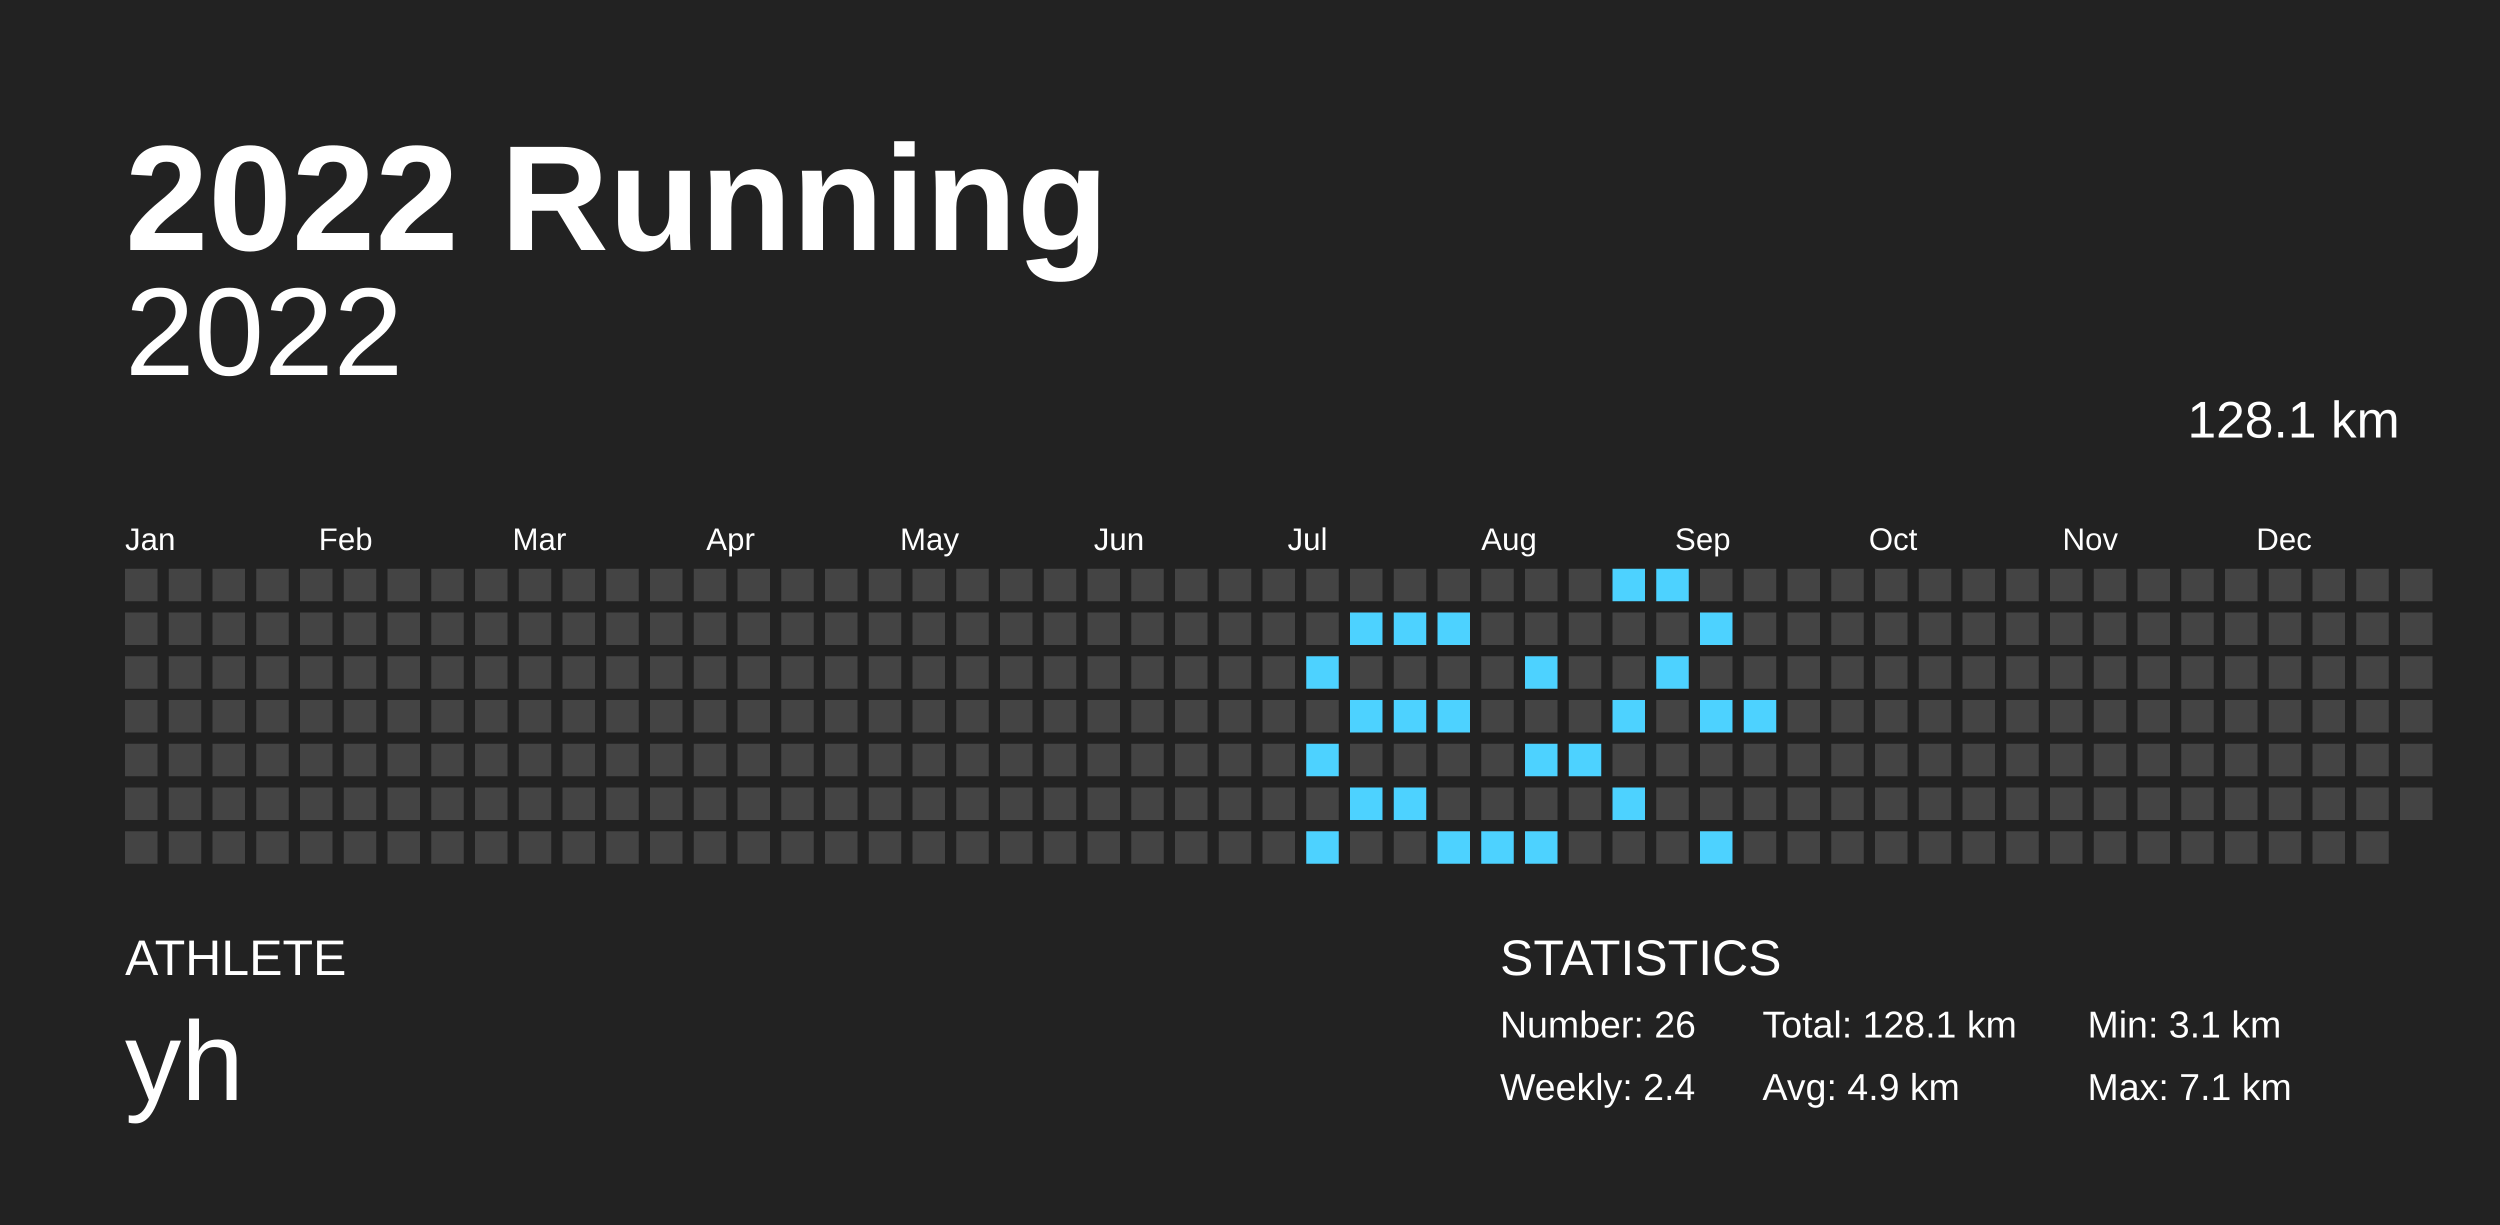
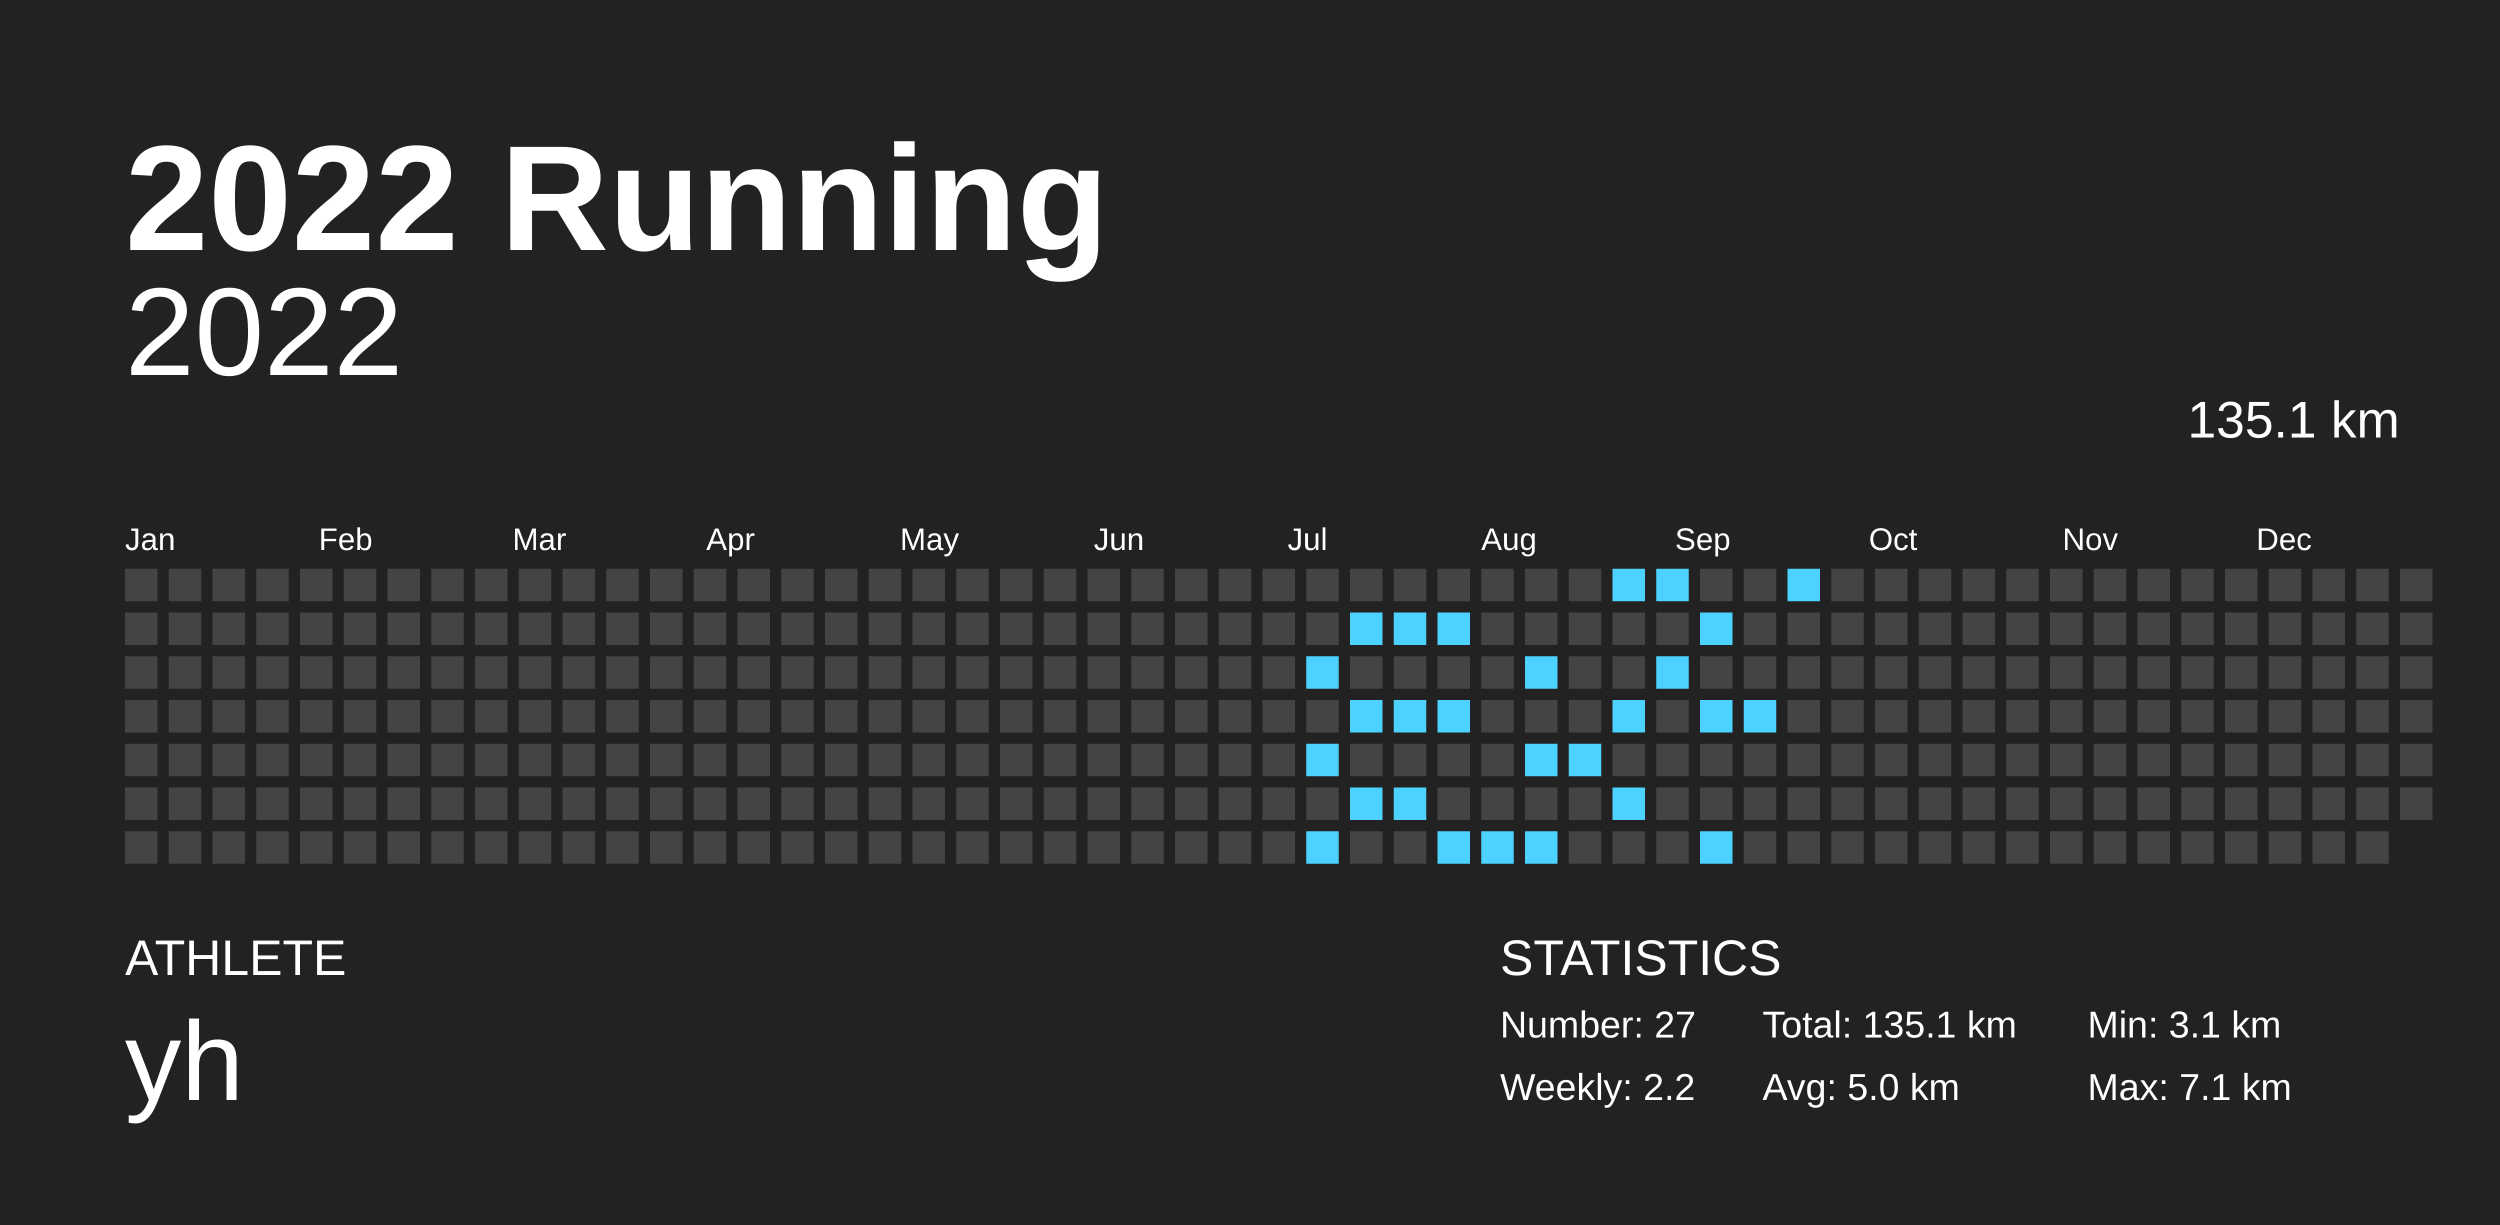
<svg xmlns="http://www.w3.org/2000/svg" baseProfile="full" height="98mm" version="1.1" viewBox="0,0,200,98" width="200mm">
  <defs />
  <rect fill="#222222" height="98" width="200" x="0" y="0" />
  <text fill="#FFFFFF" style="font-size:12px; font-family:Arial; font-weight:bold;" x="10" y="20">2022 Running</text>
  <text fill="#FFFFFF" style="font-size:4px; font-family:Arial" x="10" y="78">ATHLETE</text>
  <text fill="#FFFFFF" style="font-size:9px; font-family:Arial" x="10" y="88">yh</text>
  <text fill="#FFFFFF" style="font-size:4px; font-family:Arial" x="120" y="78">STATISTICS</text>
-   <text fill="#FFFFFF" style="font-size:3px; font-family:Arial" x="120" y="83">Number: 26</text>
-   <text fill="#FFFFFF" style="font-size:3px; font-family:Arial" x="120" y="88">Weekly: 2.4</text>
-   <text fill="#FFFFFF" style="font-size:3px; font-family:Arial" x="141" y="83">Total: 128.1 km</text>
-   <text fill="#FFFFFF" style="font-size:3px; font-family:Arial" x="141" y="88">Avg: 4.9 km</text>
+   <text fill="#FFFFFF" style="font-size:3px; font-family:Arial" x="120" y="83">Number: 27</text>
+   <text fill="#FFFFFF" style="font-size:3px; font-family:Arial" x="120" y="88">Weekly: 2.2</text>
+   <text fill="#FFFFFF" style="font-size:3px; font-family:Arial" x="141" y="83">Total: 135.1 km</text>
+   <text fill="#FFFFFF" style="font-size:3px; font-family:Arial" x="141" y="88">Avg: 5.0 km</text>
  <text fill="#FFFFFF" style="font-size:3px; font-family:Arial" x="167" y="83">Min: 3.1 km</text>
  <text fill="#FFFFFF" style="font-size:3px; font-family:Arial" x="167" y="88">Max: 7.1 km</text>
  <text alignment-baseline="hanging" fill="#FFFFFF" style="font-size:10.0px; font-family:Arial;" x="10" y="30">2022</text>
-   <text alignment-baseline="hanging" fill="#FFFFFF" style="font-size:4.125px; font-family:Arial;" x="175" y="35">128.1 km</text>
+   <text alignment-baseline="hanging" fill="#FFFFFF" style="font-size:4.125px; font-family:Arial;" x="175" y="35">135.1 km</text>
  <text fill="#FFFFFF" style="font-size:2.5px; font-family:Arial" x="10.0" y="44">Jan</text>
  <text fill="#FFFFFF" style="font-size:2.5px; font-family:Arial" x="25.5" y="44">Feb</text>
  <text fill="#FFFFFF" style="font-size:2.5px; font-family:Arial" x="41.0" y="44">Mar</text>
  <text fill="#FFFFFF" style="font-size:2.5px; font-family:Arial" x="56.5" y="44">Apr</text>
  <text fill="#FFFFFF" style="font-size:2.5px; font-family:Arial" x="72.0" y="44">May</text>
  <text fill="#FFFFFF" style="font-size:2.5px; font-family:Arial" x="87.5" y="44">Jun</text>
  <text fill="#FFFFFF" style="font-size:2.5px; font-family:Arial" x="103.0" y="44">Jul</text>
  <text fill="#FFFFFF" style="font-size:2.5px; font-family:Arial" x="118.5" y="44">Aug</text>
  <text fill="#FFFFFF" style="font-size:2.5px; font-family:Arial" x="134.0" y="44">Sep</text>
  <text fill="#FFFFFF" style="font-size:2.5px; font-family:Arial" x="149.5" y="44">Oct</text>
  <text fill="#FFFFFF" style="font-size:2.5px; font-family:Arial" x="165.0" y="44">Nov</text>
  <text fill="#FFFFFF" style="font-size:2.5px; font-family:Arial" x="180.5" y="44">Dec</text>
  <rect fill="#444444" height="2.6" width="2.6" x="10.0" y="45.5" />
  <rect fill="#444444" height="2.6" width="2.6" x="10.0" y="49.0" />
  <rect fill="#444444" height="2.6" width="2.6" x="10.0" y="52.5" />
  <rect fill="#444444" height="2.6" width="2.6" x="10.0" y="56.0" />
  <rect fill="#444444" height="2.6" width="2.6" x="10.0" y="59.5" />
  <rect fill="#444444" height="2.6" width="2.6" x="10.0" y="63.0" />
  <rect fill="#444444" height="2.6" width="2.6" x="10.0" y="66.5" />
  <rect fill="#444444" height="2.6" width="2.6" x="13.5" y="45.5" />
  <rect fill="#444444" height="2.6" width="2.6" x="13.5" y="49.0" />
  <rect fill="#444444" height="2.6" width="2.6" x="13.5" y="52.5" />
  <rect fill="#444444" height="2.6" width="2.6" x="13.5" y="56.0" />
  <rect fill="#444444" height="2.6" width="2.6" x="13.5" y="59.5" />
  <rect fill="#444444" height="2.6" width="2.6" x="13.5" y="63.0" />
  <rect fill="#444444" height="2.6" width="2.6" x="13.5" y="66.5" />
  <rect fill="#444444" height="2.6" width="2.6" x="17.0" y="45.5" />
  <rect fill="#444444" height="2.6" width="2.6" x="17.0" y="49.0" />
  <rect fill="#444444" height="2.6" width="2.6" x="17.0" y="52.5" />
  <rect fill="#444444" height="2.6" width="2.6" x="17.0" y="56.0" />
  <rect fill="#444444" height="2.6" width="2.6" x="17.0" y="59.5" />
  <rect fill="#444444" height="2.6" width="2.6" x="17.0" y="63.0" />
  <rect fill="#444444" height="2.6" width="2.6" x="17.0" y="66.5" />
  <rect fill="#444444" height="2.6" width="2.6" x="20.5" y="45.5" />
  <rect fill="#444444" height="2.6" width="2.6" x="20.5" y="49.0" />
  <rect fill="#444444" height="2.6" width="2.6" x="20.5" y="52.5" />
  <rect fill="#444444" height="2.6" width="2.6" x="20.5" y="56.0" />
  <rect fill="#444444" height="2.6" width="2.6" x="20.5" y="59.5" />
  <rect fill="#444444" height="2.6" width="2.6" x="20.5" y="63.0" />
  <rect fill="#444444" height="2.6" width="2.6" x="20.5" y="66.5" />
  <rect fill="#444444" height="2.6" width="2.6" x="24.0" y="45.5" />
  <rect fill="#444444" height="2.6" width="2.6" x="24.0" y="49.0" />
  <rect fill="#444444" height="2.6" width="2.6" x="24.0" y="52.5" />
  <rect fill="#444444" height="2.6" width="2.6" x="24.0" y="56.0" />
  <rect fill="#444444" height="2.6" width="2.6" x="24.0" y="59.5" />
  <rect fill="#444444" height="2.6" width="2.6" x="24.0" y="63.0" />
  <rect fill="#444444" height="2.6" width="2.6" x="24.0" y="66.5" />
  <rect fill="#444444" height="2.6" width="2.6" x="27.5" y="45.5" />
  <rect fill="#444444" height="2.6" width="2.6" x="27.5" y="49.0" />
  <rect fill="#444444" height="2.6" width="2.6" x="27.5" y="52.5" />
  <rect fill="#444444" height="2.6" width="2.6" x="27.5" y="56.0" />
  <rect fill="#444444" height="2.6" width="2.6" x="27.5" y="59.5" />
  <rect fill="#444444" height="2.6" width="2.6" x="27.5" y="63.0" />
  <rect fill="#444444" height="2.6" width="2.6" x="27.5" y="66.5" />
  <rect fill="#444444" height="2.6" width="2.6" x="31.0" y="45.5" />
  <rect fill="#444444" height="2.6" width="2.6" x="31.0" y="49.0" />
  <rect fill="#444444" height="2.6" width="2.6" x="31.0" y="52.5" />
  <rect fill="#444444" height="2.6" width="2.6" x="31.0" y="56.0" />
  <rect fill="#444444" height="2.6" width="2.6" x="31.0" y="59.5" />
  <rect fill="#444444" height="2.6" width="2.6" x="31.0" y="63.0" />
  <rect fill="#444444" height="2.6" width="2.6" x="31.0" y="66.5" />
  <rect fill="#444444" height="2.6" width="2.6" x="34.5" y="45.5" />
  <rect fill="#444444" height="2.6" width="2.6" x="34.5" y="49.0" />
  <rect fill="#444444" height="2.6" width="2.6" x="34.5" y="52.5" />
  <rect fill="#444444" height="2.6" width="2.6" x="34.5" y="56.0" />
  <rect fill="#444444" height="2.6" width="2.6" x="34.5" y="59.5" />
  <rect fill="#444444" height="2.6" width="2.6" x="34.5" y="63.0" />
  <rect fill="#444444" height="2.6" width="2.6" x="34.5" y="66.5" />
  <rect fill="#444444" height="2.6" width="2.6" x="38.0" y="45.5" />
  <rect fill="#444444" height="2.6" width="2.6" x="38.0" y="49.0" />
  <rect fill="#444444" height="2.6" width="2.6" x="38.0" y="52.5" />
  <rect fill="#444444" height="2.6" width="2.6" x="38.0" y="56.0" />
  <rect fill="#444444" height="2.6" width="2.6" x="38.0" y="59.5" />
  <rect fill="#444444" height="2.6" width="2.6" x="38.0" y="63.0" />
  <rect fill="#444444" height="2.6" width="2.6" x="38.0" y="66.5" />
  <rect fill="#444444" height="2.6" width="2.6" x="41.5" y="45.5" />
  <rect fill="#444444" height="2.6" width="2.6" x="41.5" y="49.0" />
  <rect fill="#444444" height="2.6" width="2.6" x="41.5" y="52.5" />
  <rect fill="#444444" height="2.6" width="2.6" x="41.5" y="56.0" />
  <rect fill="#444444" height="2.6" width="2.6" x="41.5" y="59.5" />
  <rect fill="#444444" height="2.6" width="2.6" x="41.5" y="63.0" />
  <rect fill="#444444" height="2.6" width="2.6" x="41.5" y="66.5" />
  <rect fill="#444444" height="2.6" width="2.6" x="45.0" y="45.5" />
  <rect fill="#444444" height="2.6" width="2.6" x="45.0" y="49.0" />
  <rect fill="#444444" height="2.6" width="2.6" x="45.0" y="52.5" />
  <rect fill="#444444" height="2.6" width="2.6" x="45.0" y="56.0" />
  <rect fill="#444444" height="2.6" width="2.6" x="45.0" y="59.5" />
  <rect fill="#444444" height="2.6" width="2.6" x="45.0" y="63.0" />
  <rect fill="#444444" height="2.6" width="2.6" x="45.0" y="66.5" />
  <rect fill="#444444" height="2.6" width="2.6" x="48.5" y="45.5" />
  <rect fill="#444444" height="2.6" width="2.6" x="48.5" y="49.0" />
  <rect fill="#444444" height="2.6" width="2.6" x="48.5" y="52.5" />
  <rect fill="#444444" height="2.6" width="2.6" x="48.5" y="56.0" />
  <rect fill="#444444" height="2.6" width="2.6" x="48.5" y="59.5" />
  <rect fill="#444444" height="2.6" width="2.6" x="48.5" y="63.0" />
  <rect fill="#444444" height="2.6" width="2.6" x="48.5" y="66.5" />
  <rect fill="#444444" height="2.6" width="2.6" x="52.0" y="45.5" />
  <rect fill="#444444" height="2.6" width="2.6" x="52.0" y="49.0" />
  <rect fill="#444444" height="2.6" width="2.6" x="52.0" y="52.5" />
  <rect fill="#444444" height="2.6" width="2.6" x="52.0" y="56.0" />
  <rect fill="#444444" height="2.6" width="2.6" x="52.0" y="59.5" />
  <rect fill="#444444" height="2.6" width="2.6" x="52.0" y="63.0" />
  <rect fill="#444444" height="2.6" width="2.6" x="52.0" y="66.5" />
  <rect fill="#444444" height="2.6" width="2.6" x="55.5" y="45.5" />
  <rect fill="#444444" height="2.6" width="2.6" x="55.5" y="49.0" />
  <rect fill="#444444" height="2.6" width="2.6" x="55.5" y="52.5" />
  <rect fill="#444444" height="2.6" width="2.6" x="55.5" y="56.0" />
  <rect fill="#444444" height="2.6" width="2.6" x="55.5" y="59.5" />
  <rect fill="#444444" height="2.6" width="2.6" x="55.5" y="63.0" />
  <rect fill="#444444" height="2.6" width="2.6" x="55.5" y="66.5" />
  <rect fill="#444444" height="2.6" width="2.6" x="59.0" y="45.5" />
  <rect fill="#444444" height="2.6" width="2.6" x="59.0" y="49.0" />
  <rect fill="#444444" height="2.6" width="2.6" x="59.0" y="52.5" />
  <rect fill="#444444" height="2.6" width="2.6" x="59.0" y="56.0" />
  <rect fill="#444444" height="2.6" width="2.6" x="59.0" y="59.5" />
  <rect fill="#444444" height="2.6" width="2.6" x="59.0" y="63.0" />
  <rect fill="#444444" height="2.6" width="2.6" x="59.0" y="66.5" />
  <rect fill="#444444" height="2.6" width="2.6" x="62.5" y="45.5" />
  <rect fill="#444444" height="2.6" width="2.6" x="62.5" y="49.0" />
  <rect fill="#444444" height="2.6" width="2.6" x="62.5" y="52.5" />
  <rect fill="#444444" height="2.6" width="2.6" x="62.5" y="56.0" />
  <rect fill="#444444" height="2.6" width="2.6" x="62.5" y="59.5" />
  <rect fill="#444444" height="2.6" width="2.6" x="62.5" y="63.0" />
  <rect fill="#444444" height="2.6" width="2.6" x="62.5" y="66.5" />
  <rect fill="#444444" height="2.6" width="2.6" x="66.0" y="45.5" />
  <rect fill="#444444" height="2.6" width="2.6" x="66.0" y="49.0" />
  <rect fill="#444444" height="2.6" width="2.6" x="66.0" y="52.5" />
  <rect fill="#444444" height="2.6" width="2.6" x="66.0" y="56.0" />
  <rect fill="#444444" height="2.6" width="2.6" x="66.0" y="59.5" />
  <rect fill="#444444" height="2.6" width="2.6" x="66.0" y="63.0" />
  <rect fill="#444444" height="2.6" width="2.6" x="66.0" y="66.5" />
  <rect fill="#444444" height="2.6" width="2.6" x="69.5" y="45.5" />
  <rect fill="#444444" height="2.6" width="2.6" x="69.5" y="49.0" />
  <rect fill="#444444" height="2.6" width="2.6" x="69.5" y="52.5" />
  <rect fill="#444444" height="2.6" width="2.6" x="69.5" y="56.0" />
  <rect fill="#444444" height="2.6" width="2.6" x="69.5" y="59.5" />
  <rect fill="#444444" height="2.6" width="2.6" x="69.5" y="63.0" />
  <rect fill="#444444" height="2.6" width="2.6" x="69.5" y="66.5" />
  <rect fill="#444444" height="2.6" width="2.6" x="73.0" y="45.5" />
  <rect fill="#444444" height="2.6" width="2.6" x="73.0" y="49.0" />
  <rect fill="#444444" height="2.6" width="2.6" x="73.0" y="52.5" />
  <rect fill="#444444" height="2.6" width="2.6" x="73.0" y="56.0" />
  <rect fill="#444444" height="2.6" width="2.6" x="73.0" y="59.5" />
  <rect fill="#444444" height="2.6" width="2.6" x="73.0" y="63.0" />
  <rect fill="#444444" height="2.6" width="2.6" x="73.0" y="66.5" />
  <rect fill="#444444" height="2.6" width="2.6" x="76.5" y="45.5" />
  <rect fill="#444444" height="2.6" width="2.6" x="76.5" y="49.0" />
  <rect fill="#444444" height="2.6" width="2.6" x="76.5" y="52.5" />
  <rect fill="#444444" height="2.6" width="2.6" x="76.5" y="56.0" />
  <rect fill="#444444" height="2.6" width="2.6" x="76.5" y="59.5" />
  <rect fill="#444444" height="2.6" width="2.6" x="76.5" y="63.0" />
  <rect fill="#444444" height="2.6" width="2.6" x="76.5" y="66.5" />
  <rect fill="#444444" height="2.6" width="2.6" x="80.0" y="45.5" />
  <rect fill="#444444" height="2.6" width="2.6" x="80.0" y="49.0" />
  <rect fill="#444444" height="2.6" width="2.6" x="80.0" y="52.5" />
  <rect fill="#444444" height="2.6" width="2.6" x="80.0" y="56.0" />
  <rect fill="#444444" height="2.6" width="2.6" x="80.0" y="59.5" />
  <rect fill="#444444" height="2.6" width="2.6" x="80.0" y="63.0" />
  <rect fill="#444444" height="2.6" width="2.6" x="80.0" y="66.5" />
  <rect fill="#444444" height="2.6" width="2.6" x="83.5" y="45.5" />
  <rect fill="#444444" height="2.6" width="2.6" x="83.5" y="49.0" />
  <rect fill="#444444" height="2.6" width="2.6" x="83.5" y="52.5" />
  <rect fill="#444444" height="2.6" width="2.6" x="83.5" y="56.0" />
  <rect fill="#444444" height="2.6" width="2.6" x="83.5" y="59.5" />
  <rect fill="#444444" height="2.6" width="2.6" x="83.5" y="63.0" />
  <rect fill="#444444" height="2.6" width="2.6" x="83.5" y="66.5" />
  <rect fill="#444444" height="2.6" width="2.6" x="87.0" y="45.5" />
  <rect fill="#444444" height="2.6" width="2.6" x="87.0" y="49.0" />
  <rect fill="#444444" height="2.6" width="2.6" x="87.0" y="52.5" />
  <rect fill="#444444" height="2.6" width="2.6" x="87.0" y="56.0" />
  <rect fill="#444444" height="2.6" width="2.6" x="87.0" y="59.5" />
  <rect fill="#444444" height="2.6" width="2.6" x="87.0" y="63.0" />
  <rect fill="#444444" height="2.6" width="2.6" x="87.0" y="66.5" />
  <rect fill="#444444" height="2.6" width="2.6" x="90.5" y="45.5" />
  <rect fill="#444444" height="2.6" width="2.6" x="90.5" y="49.0" />
  <rect fill="#444444" height="2.6" width="2.6" x="90.5" y="52.5" />
  <rect fill="#444444" height="2.6" width="2.6" x="90.5" y="56.0" />
  <rect fill="#444444" height="2.6" width="2.6" x="90.5" y="59.5" />
  <rect fill="#444444" height="2.6" width="2.6" x="90.5" y="63.0" />
  <rect fill="#444444" height="2.6" width="2.6" x="90.5" y="66.5" />
  <rect fill="#444444" height="2.6" width="2.6" x="94.0" y="45.5" />
  <rect fill="#444444" height="2.6" width="2.6" x="94.0" y="49.0" />
  <rect fill="#444444" height="2.6" width="2.6" x="94.0" y="52.5" />
  <rect fill="#444444" height="2.6" width="2.6" x="94.0" y="56.0" />
  <rect fill="#444444" height="2.6" width="2.6" x="94.0" y="59.5" />
  <rect fill="#444444" height="2.6" width="2.6" x="94.0" y="63.0" />
  <rect fill="#444444" height="2.6" width="2.6" x="94.0" y="66.5" />
  <rect fill="#444444" height="2.6" width="2.6" x="97.5" y="45.5" />
  <rect fill="#444444" height="2.6" width="2.6" x="97.5" y="49.0" />
  <rect fill="#444444" height="2.6" width="2.6" x="97.5" y="52.5" />
  <rect fill="#444444" height="2.6" width="2.6" x="97.5" y="56.0" />
  <rect fill="#444444" height="2.6" width="2.6" x="97.5" y="59.5" />
  <rect fill="#444444" height="2.6" width="2.6" x="97.5" y="63.0" />
  <rect fill="#444444" height="2.6" width="2.6" x="97.5" y="66.5" />
  <rect fill="#444444" height="2.6" width="2.6" x="101.0" y="45.5" />
  <rect fill="#444444" height="2.6" width="2.6" x="101.0" y="49.0" />
  <rect fill="#444444" height="2.6" width="2.6" x="101.0" y="52.5" />
  <rect fill="#444444" height="2.6" width="2.6" x="101.0" y="56.0" />
  <rect fill="#444444" height="2.6" width="2.6" x="101.0" y="59.5" />
  <rect fill="#444444" height="2.6" width="2.6" x="101.0" y="63.0" />
  <rect fill="#444444" height="2.6" width="2.6" x="101.0" y="66.5" />
  <rect fill="#444444" height="2.6" width="2.6" x="104.5" y="45.5" />
  <rect fill="#444444" height="2.6" width="2.6" x="104.5" y="49.0" />
  <rect fill="#4dd2ff" height="2.6" width="2.6" x="104.5" y="52.5" />
  <rect fill="#444444" height="2.6" width="2.6" x="104.5" y="56.0" />
  <rect fill="#4dd2ff" height="2.6" width="2.6" x="104.5" y="59.5" />
  <rect fill="#444444" height="2.6" width="2.6" x="104.5" y="63.0" />
  <rect fill="#4dd2ff" height="2.6" width="2.6" x="104.5" y="66.5" />
  <rect fill="#444444" height="2.6" width="2.6" x="108.0" y="45.5" />
  <rect fill="#4dd2ff" height="2.6" width="2.6" x="108.0" y="49.0" />
  <rect fill="#444444" height="2.6" width="2.6" x="108.0" y="52.5" />
  <rect fill="#4dd2ff" height="2.6" width="2.6" x="108.0" y="56.0" />
  <rect fill="#444444" height="2.6" width="2.6" x="108.0" y="59.5" />
  <rect fill="#4dd2ff" height="2.6" width="2.6" x="108.0" y="63.0" />
  <rect fill="#444444" height="2.6" width="2.6" x="108.0" y="66.5" />
  <rect fill="#444444" height="2.6" width="2.6" x="111.5" y="45.5" />
  <rect fill="#4dd2ff" height="2.6" width="2.6" x="111.5" y="49.0" />
  <rect fill="#444444" height="2.6" width="2.6" x="111.5" y="52.5" />
  <rect fill="#4dd2ff" height="2.6" width="2.6" x="111.5" y="56.0" />
  <rect fill="#444444" height="2.6" width="2.6" x="111.5" y="59.5" />
  <rect fill="#4dd2ff" height="2.6" width="2.6" x="111.5" y="63.0" />
  <rect fill="#444444" height="2.6" width="2.6" x="111.5" y="66.5" />
  <rect fill="#444444" height="2.6" width="2.6" x="115.0" y="45.5" />
  <rect fill="#4dd2ff" height="2.6" width="2.6" x="115.0" y="49.0" />
  <rect fill="#444444" height="2.6" width="2.6" x="115.0" y="52.5" />
  <rect fill="#4dd2ff" height="2.6" width="2.6" x="115.0" y="56.0" />
  <rect fill="#444444" height="2.6" width="2.6" x="115.0" y="59.5" />
  <rect fill="#444444" height="2.6" width="2.6" x="115.0" y="63.0" />
  <rect fill="#4dd2ff" height="2.6" width="2.6" x="115.0" y="66.5" />
  <rect fill="#444444" height="2.6" width="2.6" x="118.5" y="45.5" />
  <rect fill="#444444" height="2.6" width="2.6" x="118.5" y="49.0" />
  <rect fill="#444444" height="2.6" width="2.6" x="118.5" y="52.5" />
  <rect fill="#444444" height="2.6" width="2.6" x="118.5" y="56.0" />
  <rect fill="#444444" height="2.6" width="2.6" x="118.5" y="59.5" />
  <rect fill="#444444" height="2.6" width="2.6" x="118.5" y="63.0" />
  <rect fill="#4dd2ff" height="2.6" width="2.6" x="118.5" y="66.5" />
  <rect fill="#444444" height="2.6" width="2.6" x="122.0" y="45.5" />
  <rect fill="#444444" height="2.6" width="2.6" x="122.0" y="49.0" />
  <rect fill="#4dd2ff" height="2.6" width="2.6" x="122.0" y="52.5" />
  <rect fill="#444444" height="2.6" width="2.6" x="122.0" y="56.0" />
  <rect fill="#4dd2ff" height="2.6" width="2.6" x="122.0" y="59.5" />
  <rect fill="#444444" height="2.6" width="2.6" x="122.0" y="63.0" />
  <rect fill="#4dd2ff" height="2.6" width="2.6" x="122.0" y="66.5" />
  <rect fill="#444444" height="2.6" width="2.6" x="125.5" y="45.5" />
  <rect fill="#444444" height="2.6" width="2.6" x="125.5" y="49.0" />
  <rect fill="#444444" height="2.6" width="2.6" x="125.5" y="52.5" />
  <rect fill="#444444" height="2.6" width="2.6" x="125.5" y="56.0" />
  <rect fill="#4dd2ff" height="2.6" width="2.6" x="125.5" y="59.5" />
  <rect fill="#444444" height="2.6" width="2.6" x="125.5" y="63.0" />
  <rect fill="#444444" height="2.6" width="2.6" x="125.5" y="66.5" />
  <rect fill="#4dd2ff" height="2.6" width="2.6" x="129.0" y="45.5" />
  <rect fill="#444444" height="2.6" width="2.6" x="129.0" y="49.0" />
  <rect fill="#444444" height="2.6" width="2.6" x="129.0" y="52.5" />
  <rect fill="#4dd2ff" height="2.6" width="2.6" x="129.0" y="56.0" />
  <rect fill="#444444" height="2.6" width="2.6" x="129.0" y="59.5" />
  <rect fill="#4dd2ff" height="2.6" width="2.6" x="129.0" y="63.0" />
  <rect fill="#444444" height="2.6" width="2.6" x="129.0" y="66.5" />
  <rect fill="#4dd2ff" height="2.6" width="2.6" x="132.5" y="45.5" />
  <rect fill="#444444" height="2.6" width="2.6" x="132.5" y="49.0" />
  <rect fill="#4dd2ff" height="2.6" width="2.6" x="132.5" y="52.5" />
  <rect fill="#444444" height="2.6" width="2.6" x="132.5" y="56.0" />
  <rect fill="#444444" height="2.6" width="2.6" x="132.5" y="59.5" />
  <rect fill="#444444" height="2.6" width="2.6" x="132.5" y="63.0" />
  <rect fill="#444444" height="2.6" width="2.6" x="132.5" y="66.5" />
  <rect fill="#444444" height="2.6" width="2.6" x="136.0" y="45.5" />
  <rect fill="#4dd2ff" height="2.6" width="2.6" x="136.0" y="49.0" />
  <rect fill="#444444" height="2.6" width="2.6" x="136.0" y="52.5" />
  <rect fill="#4dd2ff" height="2.6" width="2.6" x="136.0" y="56.0" />
  <rect fill="#444444" height="2.6" width="2.6" x="136.0" y="59.5" />
  <rect fill="#444444" height="2.6" width="2.6" x="136.0" y="63.0" />
  <rect fill="#4dd2ff" height="2.6" width="2.6" x="136.0" y="66.5" />
  <rect fill="#444444" height="2.6" width="2.6" x="139.5" y="45.5" />
  <rect fill="#444444" height="2.6" width="2.6" x="139.5" y="49.0" />
  <rect fill="#444444" height="2.6" width="2.6" x="139.5" y="52.5" />
  <rect fill="#4dd2ff" height="2.6" width="2.6" x="139.5" y="56.0" />
  <rect fill="#444444" height="2.6" width="2.6" x="139.5" y="59.5" />
  <rect fill="#444444" height="2.6" width="2.6" x="139.5" y="63.0" />
  <rect fill="#444444" height="2.6" width="2.6" x="139.5" y="66.5" />
-   <rect fill="#444444" height="2.6" width="2.6" x="143.0" y="45.5" />
+   <rect fill="#4dd2ff" height="2.6" width="2.6" x="143.0" y="45.5" />
  <rect fill="#444444" height="2.6" width="2.6" x="143.0" y="49.0" />
  <rect fill="#444444" height="2.6" width="2.6" x="143.0" y="52.5" />
  <rect fill="#444444" height="2.6" width="2.6" x="143.0" y="56.0" />
  <rect fill="#444444" height="2.6" width="2.6" x="143.0" y="59.5" />
  <rect fill="#444444" height="2.6" width="2.6" x="143.0" y="63.0" />
  <rect fill="#444444" height="2.6" width="2.6" x="143.0" y="66.5" />
  <rect fill="#444444" height="2.6" width="2.6" x="146.5" y="45.5" />
  <rect fill="#444444" height="2.6" width="2.6" x="146.5" y="49.0" />
  <rect fill="#444444" height="2.6" width="2.6" x="146.5" y="52.5" />
  <rect fill="#444444" height="2.6" width="2.6" x="146.5" y="56.0" />
  <rect fill="#444444" height="2.6" width="2.6" x="146.5" y="59.5" />
  <rect fill="#444444" height="2.6" width="2.6" x="146.5" y="63.0" />
  <rect fill="#444444" height="2.6" width="2.6" x="146.5" y="66.5" />
  <rect fill="#444444" height="2.6" width="2.6" x="150.0" y="45.5" />
  <rect fill="#444444" height="2.6" width="2.6" x="150.0" y="49.0" />
  <rect fill="#444444" height="2.6" width="2.6" x="150.0" y="52.5" />
  <rect fill="#444444" height="2.6" width="2.6" x="150.0" y="56.0" />
  <rect fill="#444444" height="2.6" width="2.6" x="150.0" y="59.5" />
  <rect fill="#444444" height="2.6" width="2.6" x="150.0" y="63.0" />
  <rect fill="#444444" height="2.6" width="2.6" x="150.0" y="66.5" />
  <rect fill="#444444" height="2.6" width="2.6" x="153.5" y="45.5" />
  <rect fill="#444444" height="2.6" width="2.6" x="153.5" y="49.0" />
  <rect fill="#444444" height="2.6" width="2.6" x="153.5" y="52.5" />
  <rect fill="#444444" height="2.6" width="2.6" x="153.5" y="56.0" />
  <rect fill="#444444" height="2.6" width="2.6" x="153.5" y="59.5" />
  <rect fill="#444444" height="2.6" width="2.6" x="153.5" y="63.0" />
  <rect fill="#444444" height="2.6" width="2.6" x="153.5" y="66.5" />
  <rect fill="#444444" height="2.6" width="2.6" x="157.0" y="45.5" />
  <rect fill="#444444" height="2.6" width="2.6" x="157.0" y="49.0" />
  <rect fill="#444444" height="2.6" width="2.6" x="157.0" y="52.5" />
  <rect fill="#444444" height="2.6" width="2.6" x="157.0" y="56.0" />
  <rect fill="#444444" height="2.6" width="2.6" x="157.0" y="59.5" />
  <rect fill="#444444" height="2.6" width="2.6" x="157.0" y="63.0" />
  <rect fill="#444444" height="2.6" width="2.6" x="157.0" y="66.5" />
  <rect fill="#444444" height="2.6" width="2.6" x="160.5" y="45.5" />
  <rect fill="#444444" height="2.6" width="2.6" x="160.5" y="49.0" />
  <rect fill="#444444" height="2.6" width="2.6" x="160.5" y="52.5" />
  <rect fill="#444444" height="2.6" width="2.6" x="160.5" y="56.0" />
  <rect fill="#444444" height="2.6" width="2.6" x="160.5" y="59.5" />
  <rect fill="#444444" height="2.6" width="2.6" x="160.5" y="63.0" />
  <rect fill="#444444" height="2.6" width="2.6" x="160.5" y="66.5" />
  <rect fill="#444444" height="2.6" width="2.6" x="164.0" y="45.5" />
  <rect fill="#444444" height="2.6" width="2.6" x="164.0" y="49.0" />
  <rect fill="#444444" height="2.6" width="2.6" x="164.0" y="52.5" />
  <rect fill="#444444" height="2.6" width="2.6" x="164.0" y="56.0" />
  <rect fill="#444444" height="2.6" width="2.6" x="164.0" y="59.5" />
  <rect fill="#444444" height="2.6" width="2.6" x="164.0" y="63.0" />
  <rect fill="#444444" height="2.6" width="2.6" x="164.0" y="66.5" />
  <rect fill="#444444" height="2.6" width="2.6" x="167.5" y="45.5" />
  <rect fill="#444444" height="2.6" width="2.6" x="167.5" y="49.0" />
  <rect fill="#444444" height="2.6" width="2.6" x="167.5" y="52.5" />
  <rect fill="#444444" height="2.6" width="2.6" x="167.5" y="56.0" />
  <rect fill="#444444" height="2.6" width="2.6" x="167.5" y="59.5" />
  <rect fill="#444444" height="2.6" width="2.6" x="167.5" y="63.0" />
  <rect fill="#444444" height="2.6" width="2.6" x="167.5" y="66.5" />
  <rect fill="#444444" height="2.6" width="2.6" x="171.0" y="45.5" />
  <rect fill="#444444" height="2.6" width="2.6" x="171.0" y="49.0" />
  <rect fill="#444444" height="2.6" width="2.6" x="171.0" y="52.5" />
  <rect fill="#444444" height="2.6" width="2.6" x="171.0" y="56.0" />
  <rect fill="#444444" height="2.6" width="2.6" x="171.0" y="59.5" />
  <rect fill="#444444" height="2.6" width="2.6" x="171.0" y="63.0" />
  <rect fill="#444444" height="2.6" width="2.6" x="171.0" y="66.5" />
  <rect fill="#444444" height="2.6" width="2.6" x="174.5" y="45.5" />
  <rect fill="#444444" height="2.6" width="2.6" x="174.5" y="49.0" />
  <rect fill="#444444" height="2.6" width="2.6" x="174.5" y="52.5" />
  <rect fill="#444444" height="2.6" width="2.6" x="174.5" y="56.0" />
  <rect fill="#444444" height="2.6" width="2.6" x="174.5" y="59.5" />
  <rect fill="#444444" height="2.6" width="2.6" x="174.5" y="63.0" />
  <rect fill="#444444" height="2.6" width="2.6" x="174.5" y="66.5" />
  <rect fill="#444444" height="2.6" width="2.6" x="178.0" y="45.5" />
  <rect fill="#444444" height="2.6" width="2.6" x="178.0" y="49.0" />
  <rect fill="#444444" height="2.6" width="2.6" x="178.0" y="52.5" />
  <rect fill="#444444" height="2.6" width="2.6" x="178.0" y="56.0" />
  <rect fill="#444444" height="2.6" width="2.6" x="178.0" y="59.5" />
  <rect fill="#444444" height="2.6" width="2.6" x="178.0" y="63.0" />
  <rect fill="#444444" height="2.6" width="2.6" x="178.0" y="66.5" />
  <rect fill="#444444" height="2.6" width="2.6" x="181.5" y="45.5" />
  <rect fill="#444444" height="2.6" width="2.6" x="181.5" y="49.0" />
  <rect fill="#444444" height="2.6" width="2.6" x="181.5" y="52.5" />
  <rect fill="#444444" height="2.6" width="2.6" x="181.5" y="56.0" />
  <rect fill="#444444" height="2.6" width="2.6" x="181.5" y="59.5" />
  <rect fill="#444444" height="2.6" width="2.6" x="181.5" y="63.0" />
  <rect fill="#444444" height="2.6" width="2.6" x="181.5" y="66.5" />
  <rect fill="#444444" height="2.6" width="2.6" x="185.0" y="45.5" />
  <rect fill="#444444" height="2.6" width="2.6" x="185.0" y="49.0" />
  <rect fill="#444444" height="2.6" width="2.6" x="185.0" y="52.5" />
  <rect fill="#444444" height="2.6" width="2.6" x="185.0" y="56.0" />
  <rect fill="#444444" height="2.6" width="2.6" x="185.0" y="59.5" />
  <rect fill="#444444" height="2.6" width="2.6" x="185.0" y="63.0" />
  <rect fill="#444444" height="2.6" width="2.6" x="185.0" y="66.5" />
  <rect fill="#444444" height="2.6" width="2.6" x="188.5" y="45.5" />
  <rect fill="#444444" height="2.6" width="2.6" x="188.5" y="49.0" />
  <rect fill="#444444" height="2.6" width="2.6" x="188.5" y="52.5" />
  <rect fill="#444444" height="2.6" width="2.6" x="188.5" y="56.0" />
  <rect fill="#444444" height="2.6" width="2.6" x="188.5" y="59.5" />
  <rect fill="#444444" height="2.6" width="2.6" x="188.5" y="63.0" />
  <rect fill="#444444" height="2.6" width="2.6" x="188.5" y="66.5" />
  <rect fill="#444444" height="2.6" width="2.6" x="192.0" y="45.5" />
  <rect fill="#444444" height="2.6" width="2.6" x="192.0" y="49.0" />
  <rect fill="#444444" height="2.6" width="2.6" x="192.0" y="52.5" />
  <rect fill="#444444" height="2.6" width="2.6" x="192.0" y="56.0" />
  <rect fill="#444444" height="2.6" width="2.6" x="192.0" y="59.5" />
  <rect fill="#444444" height="2.6" width="2.6" x="192.0" y="63.0" />
</svg>
